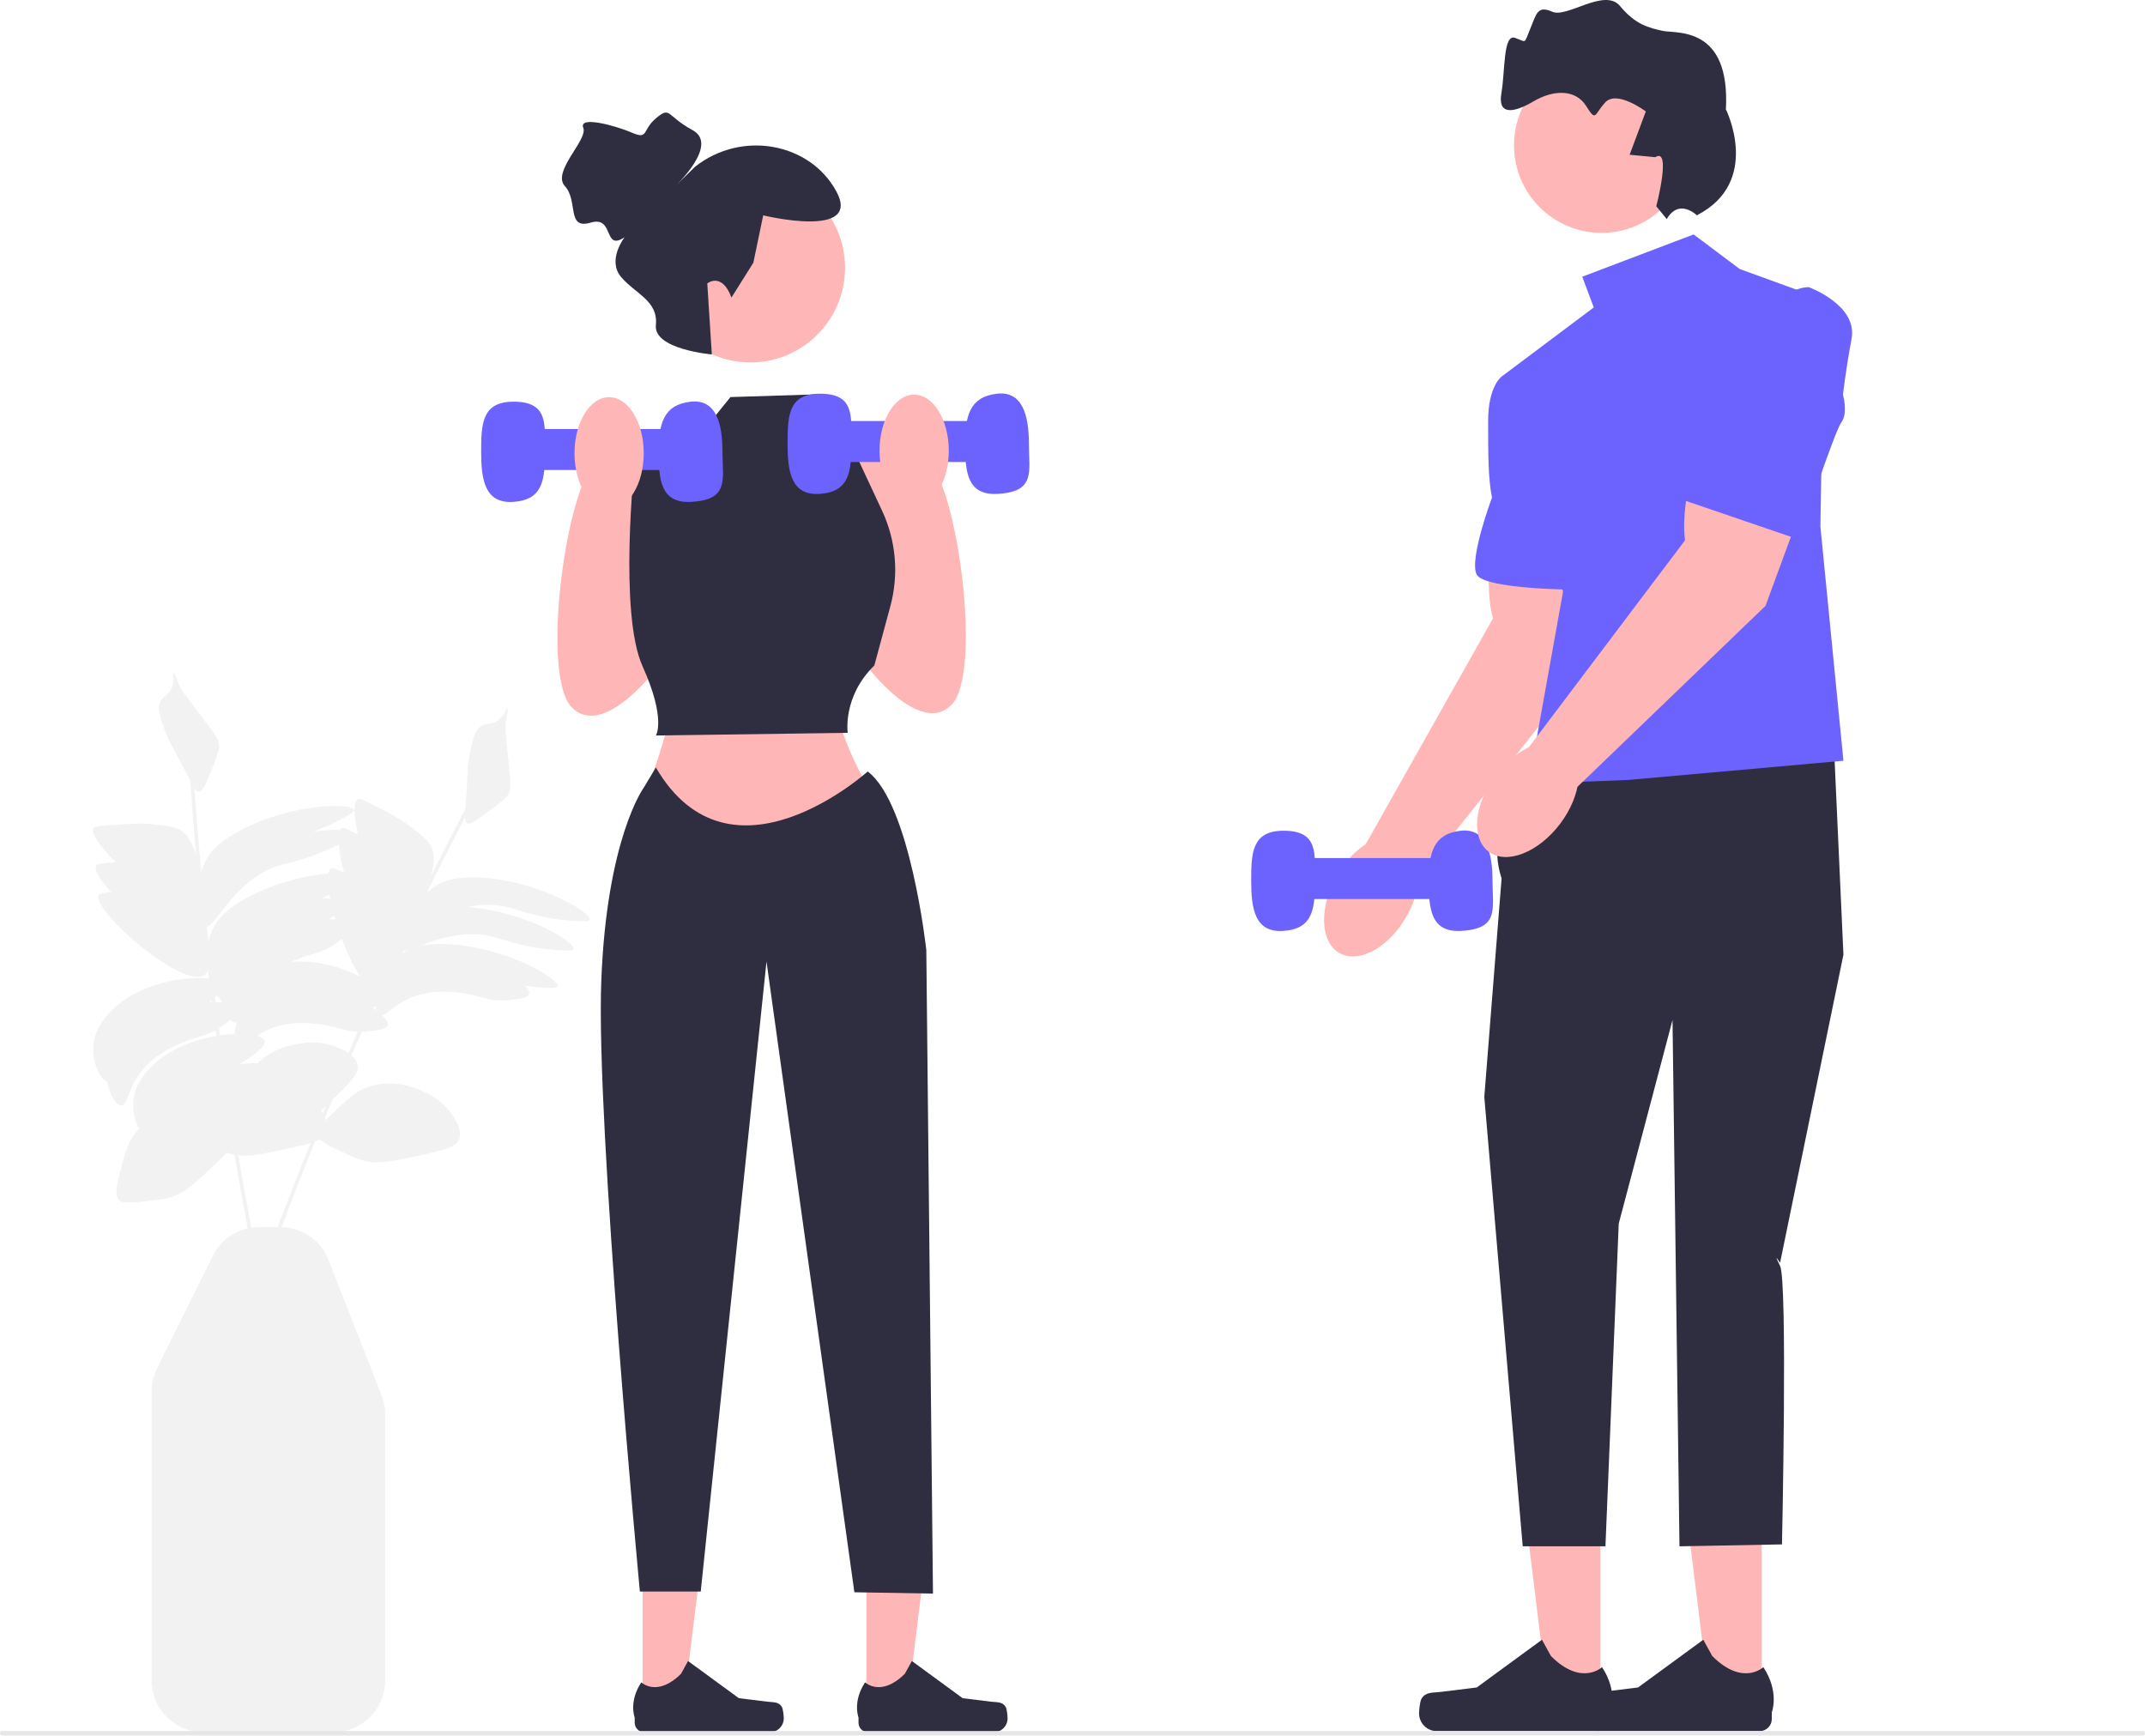
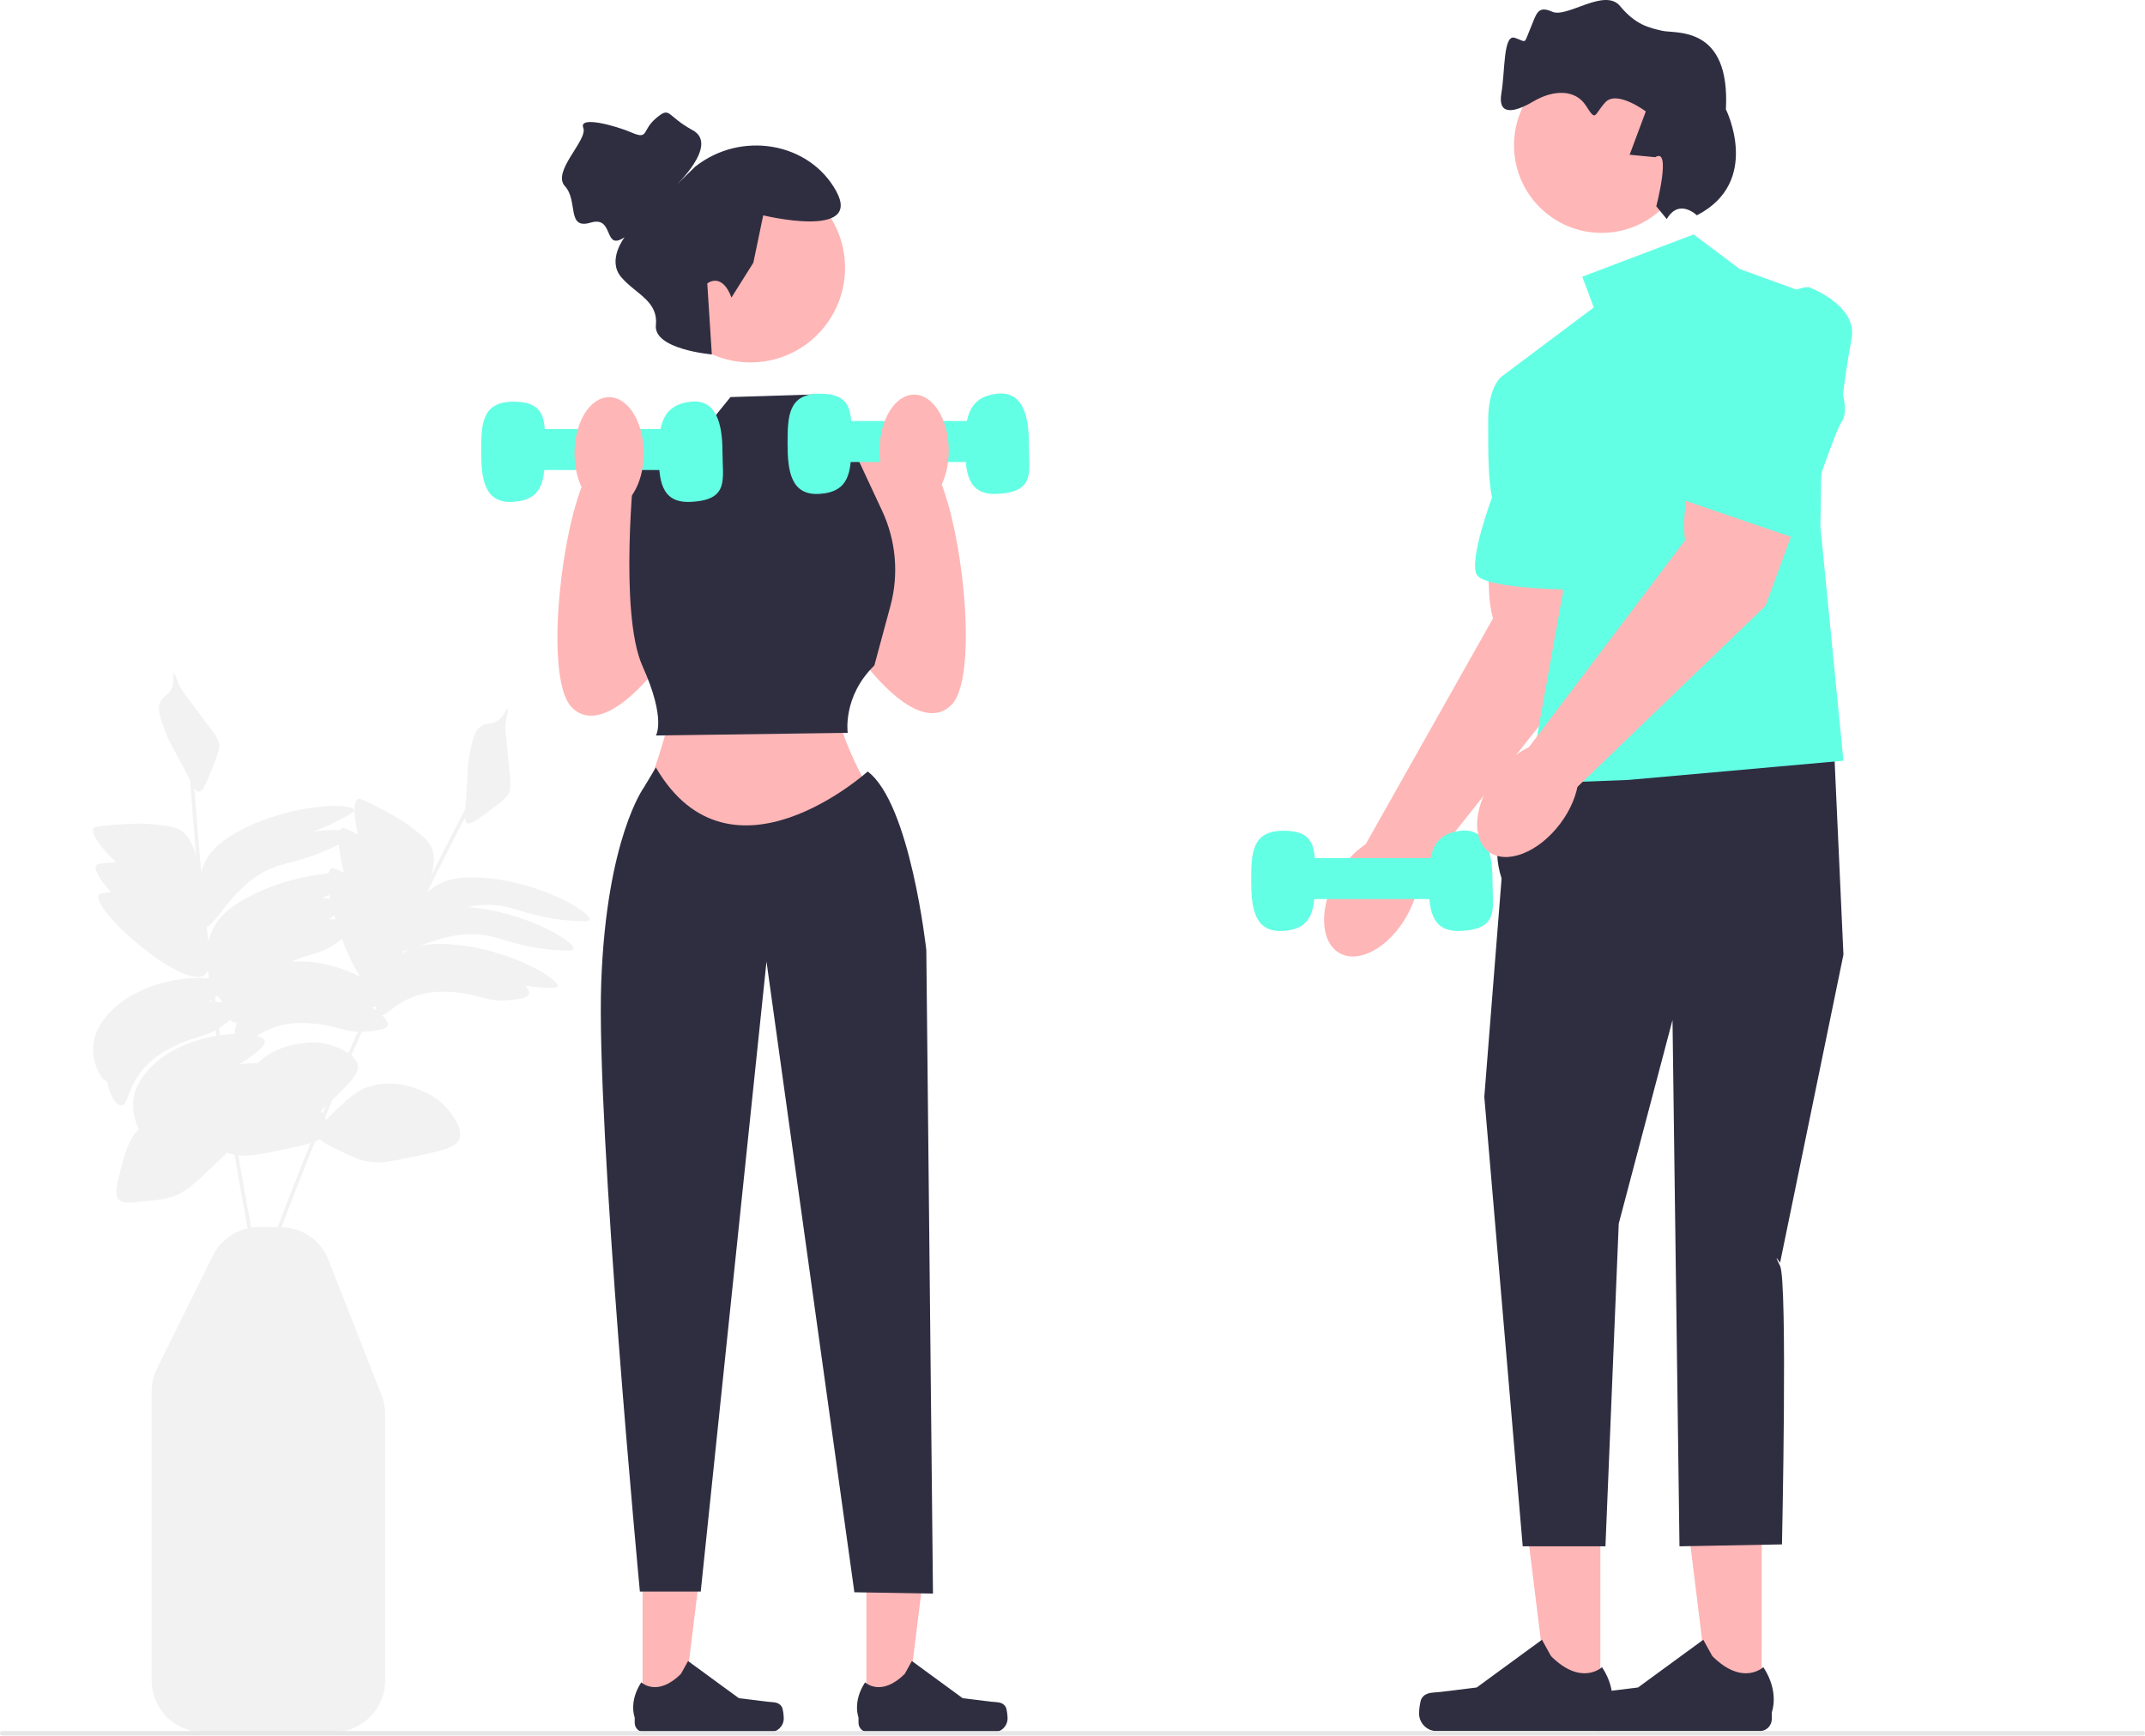
<svg xmlns="http://www.w3.org/2000/svg" width="805.04" height="651.247" viewBox="0 0 805.04 651.247">
  <path d="M181.203,329.372c-10.244-.689-15.015,1.305-18.096,3.336-.989,.652-1.965,1.415-2.887,2.241,4.656-9.446,9.425-18.851,14.285-28.189,.031,1.254,.254,1.848,.805,2.146,1.26,.68,4.2-1.498,10.028-5.88,4.43-3.332,4.996-4.176,5.326-4.755,1.158-2.035,1.06-3.711,.346-11.021-1.281-13.12-1.611-14.352-.99-17.45,.214-1.067,.798-3.638,.383-3.785-.426-.152-1.088,2.545-3.445,4.305-2.297,1.715-3.914,.829-6.001,1.933-2.698,1.427-3.441,4.728-4.558,10.041-.989,4.705-.737,6.369-1.326,15.234-.167,2.511-.326,4.465-.434,6.003-4.351,8.32-8.621,16.701-12.814,25.114,.057-.231,.11-.449,.156-.638,1.297-5.319,.865-7.774,.213-9.498-1.056-2.793-3.156-4.466-7.311-7.697-4.072-3.166-7.517-4.989-11.656-7.155-5.426-2.838-8.139-4.257-8.875-3.843-1.848,1.041-1.573,6.5-.03,13.33-3.514-1.813-5.38-2.662-5.97-2.33-.254,.143-.467,.373-.643,.675-2.627-.13-6.109,.02-10.093,.542,3.144-1.137,6.676-2.636,10.482-4.681,3.299-1.773,4.945-2.674,4.787-3.419-.565-2.666-23.09-2.612-42.399,7.522-9.091,4.772-12.114,8.967-13.677,12.309-.502,1.073-.934,2.235-1.289,3.421-.974-10.487-1.829-20.998-2.572-31.5,.683,1.052,1.184,1.443,1.809,1.408,1.43-.079,2.796-3.473,5.471-10.258,2.033-5.157,2.074-6.173,2.052-6.838-.077-2.34-1.038-3.717-5.471-9.574-7.955-10.511-8.881-11.388-9.972-14.354-.376-1.021-1.223-3.517-1.653-3.426-.442,.094,.404,2.738-.684,5.471-1.061,2.663-2.902,2.754-4.103,4.787-1.553,2.628-.459,5.829,1.368,10.942,1.618,4.527,2.704,5.814,6.838,13.677,1.171,2.228,2.058,3.976,2.771,5.343,.644,9.366,1.389,18.742,2.217,28.106-.072-.226-.141-.439-.2-.625-1.677-5.212-3.329-7.078-4.787-8.206-2.362-1.828-5.026-2.155-10.258-2.735-5.127-.568-9.016-.32-13.677,0-6.109,.42-9.164,.629-9.574,1.368-1.126,2.026,2.679,7.225,8.365,12.786-4.641,.329-7.007,.571-7.365,1.214-.934,1.682,1.533,5.55,5.644,9.994-2.857,.246-4.364,.503-4.644,1.006-3.137,5.645,31.911,35.891,39.663,30.089,.589-.441,1.006-1.088,1.293-1.876,.127,1.067,.257,2.134,.386,3.201-9.158-1.031-26.75,1.729-37.188,12.654-5.189,5.431-5.971,10.119-6.155,11.625-.815,6.68,2.435,13.789,5.132,14.311,.796,4.973,3.291,9.085,5.339,9.05,2.567-.045,2.113-6.567,8.206-13.677,4.252-4.961,9.308-7.426,12.309-8.89,6.447-3.144,10.193-3.051,14.837-5.612,.093,.69,.193,1.379,.287,2.069-8.507,1.427-18.222,5.076-24.956,12.124-5.189,5.431-5.971,10.119-6.155,11.625-.502,4.115,.543,8.388,2.047,11.195-4.092,4.298-5.224,8.787-7.473,17.726-1.437,5.711-1.123,7.738,0,8.89,.929,.953,2.396,1.293,8.206,.684,6.302-.66,9.453-.991,12.309-2.052,4.518-1.678,7.632-4.561,13.677-10.258,2.486-2.343,4.587-4.333,6.301-6.068,.891,.304,1.728,.536,2.573,.702,.098,.019,.195,.033,.293,.051,1.559,9.238,3.206,18.449,4.939,27.622-5.638,1.258-10.456,4.97-13.103,10.311l-20.919,42.203c-1.321,2.664-2.019,5.643-2.019,8.617v108.519c0,10.7,8.705,19.404,19.404,19.404h48.828c10.7,0,19.404-8.705,19.404-19.404v-99.925c0-2.436-.451-4.821-1.341-7.089l-19.937-50.796c-2.883-7.344-9.772-12.126-17.626-12.299,4.073-10.745,8.275-21.476,12.623-32.165,.67-.26,1.263-.53,1.778-.816,.802,.88,2.446,1.906,5.932,3.573,5.717,2.734,8.575,4.101,11.564,4.691,4.728,.933,8.89,.105,17.022-1.588,11.065-2.304,16.621-3.521,17.778-6.741,1.602-4.456-3.422-10.195-4.807-11.777-3.01-3.438-6.332-5.006-8.385-5.949-2.666-1.224-10.263-4.713-19.446-2.307-5.78,1.515-9.091,4.749-15.712,11.218-.638,.623-1.188,1.189-1.677,1.717-.11-.316-.234-.63-.371-.94,.929-2.239,1.857-4.477,2.797-6.711,6.79-6.441,10.131-9.988,9.497-13.033-.298-1.429-1.198-2.631-2.357-3.63,1.288-2.957,2.579-5.912,3.885-8.858,.601-.014,1.22-.042,1.888-.105,3.499-.33,7.46-.703,7.882-2.383,.223-.889-.546-2.188-2.059-3.652,2.185-.61,5.515-5.059,12.987-7.467,6.219-2.004,11.817-1.46,15.141-1.137,8.578,.833,11.376,3.617,19.088,2.89,3.499-.33,7.46-.703,7.882-2.384,.19-.754-.341-1.806-1.426-3.001,1.943,.268,4.023,.481,6.239,.608,3.739,.215,5.613,.308,5.868-.41,.913-2.568-18.312-14.305-40.07-15.768-5.283-.355-9.102,.006-11.993,.715,6.955-2.596,17.305-6.543,28.668-3.348,3.912,1.1,11.829,4.139,23.526,4.811,3.739,.215,5.613,.308,5.868-.41,.913-2.567-18.296-14.295-40.042-15.766,5.047-1.02,10.709-1.305,16.648,.365,3.912,1.1,11.829,4.139,23.526,4.811,3.739,.215,5.613,.308,5.868-.41,.913-2.568-18.312-14.305-40.07-15.768Zm-100.512,44.966c.295-.232,.584-.463,.862-.695,.499,.733,1.026,1.297,1.554,1.654,.056,.294,.116,.584,.184,.871-.743-.08-1.539-.134-2.381-.162-.071-.556-.147-1.112-.218-1.667Zm42.972-38.48c.085,.487,.177,.983,.278,1.491-.93-.178-1.994-.305-3.159-.38,.929-.338,1.887-.705,2.88-1.111Zm2.214,9.2c-.714-.072-1.477-.119-2.28-.144,.628-.478,1.248-.963,1.823-1.446,.147,.526,.299,1.056,.457,1.59Zm-16.462,15.846c7.363-3.458,11.177-2.721,17.213-7.258,.562-.422,1.138-.856,1.697-1.292,2.003,5.341,4.401,10.436,6.87,14.129-6.916-3.492-16.418-6.329-25.78-5.578Zm17.725-44.055c.222,2.914,.937,6.619,2.002,10.6-.061-0-.121-.001-.182-.001-2.642-1.33-4.098-1.921-4.607-1.634-.53,.299-.885,.961-1.086,1.914-8.304,.791-19.498,3.329-29.78,8.726-9.091,4.772-12.114,8.967-13.677,12.309-.666,1.425-1.211,3.004-1.611,4.591-.205-1.841-.416-3.678-.614-5.522,4.469-1.739,11.225-18.533,27.947-23.276,3.787-1.074,11.734-2.575,21.609-7.708Zm-48.646,59.148c.123-.09,.242-.168,.367-.262,.191-.143,.383-.288,.576-.434,.029,.228,.06,.456,.089,.683-.339,0-.681,.004-1.032,.012Zm3.704,9.885c.539-.344,1.089-.715,1.663-1.147,.865-.65,1.764-1.326,2.581-2,.632,.637,1.281,1.01,1.89,1,.238-.004,.445-.082,.638-.193-.524,1.568-.833,3.104-.931,4.47-1.72,.06-3.56,.215-5.483,.489-.119-.873-.241-1.746-.359-2.62Zm22.004,74.598h-6.953c-.996,0-1.976,.08-2.938,.225-1.704-9.019-3.325-18.075-4.86-27.158,4.089,.453,8.168-.365,15.306-1.852,5.058-1.053,8.952-1.88,11.813-2.774-4.258,10.489-8.377,21.017-12.369,31.559Zm16.278-43.749c.572-.533,1.177-1.103,1.808-1.697-.386,.922-.761,1.848-1.144,2.771-.214-.371-.436-.729-.663-1.075Zm3.515-24.584c-4.364-1.356-8.015-.954-10.258-.684-2.812,.339-10.641,1.3-17.09,7.533-2.153-.057-4.59,.062-7.186,.389,1.383-.634,2.814-1.459,4.4-2.651,2.809-2.111,5.99-4.502,5.471-6.155-.24-.764-1.292-1.397-2.92-1.85,1.833-1.215,4.111-2.467,7.027-3.407,6.219-2.004,11.817-1.46,15.141-1.138,7.196,.699,10.334,2.763,15.708,2.983-1.181,2.667-2.347,5.343-3.513,8.019-2.495-1.703-5.579-2.668-6.779-3.041Zm15.823-13.99c.047-.105,.094-.21,.141-.315,.372-.043,.739-.09,1.098-.141,.026,.54,.095,1.028,.203,1.462-.448-.333-.935-.669-1.441-1.006Zm11.29-20.449c-.033,.022-.066,.047-.099,.069,.079-.285,.154-.56,.226-.829,.613-.085,1.313-.257,2.094-.496-.837,.401-1.57,.826-2.221,1.255Z" fill="#f2f2f2" />
  <g>
    <polygon points="241.173 640.858 256.425 640.857 263.68 582.026 241.169 582.028 241.173 640.858" fill="#ffb6b6" />
    <path d="M293.428,640.512h0c.475,.8,.725,3.381,.725,4.311h0c0,2.859-2.318,5.177-5.177,5.177h-47.234c-1.95,0-3.532-1.581-3.532-3.532v-1.966s-2.337-5.91,2.474-13.195c0,0,5.979,5.704,14.913-3.23l2.635-4.773,19.071,13.948,10.571,1.301c2.313,.285,4.363-.044,5.553,1.959h0Z" fill="#2f2e41" />
  </g>
  <g>
    <polygon points="325.173 640.858 340.425 640.857 347.68 582.026 325.169 582.028 325.173 640.858" fill="#ffb6b6" />
    <path d="M377.428,640.512h0c.475,.8,.725,3.381,.725,4.311h0c0,2.859-2.318,5.177-5.177,5.177h-47.234c-1.95,0-3.532-1.581-3.532-3.532v-1.966s-2.337-5.91,2.474-13.195c0,0,5.979,5.704,14.913-3.23l2.635-4.773,19.071,13.948,10.571,1.301c2.313,.285,4.363-.044,5.553,1.959h0Z" fill="#2f2e41" />
  </g>
  <path d="M319.045,172.547s17.567-8,28.783,0,21.217,80,9.217,92c-12,12-32-15-32-15l-6-77Z" fill="#ffb6b6" />
  <path d="M252.654,173.5s-17.567-8-28.783,0-21.217,80-9.217,92,32-15,32-15l6-77Z" fill="#ffb6b6" />
  <path d="M253.154,262s-6,27-13,39l51,30,40-26s-19-31-16-40l-62-3Z" fill="#ffb6b6" />
  <g>
    <polygon points="600.627 637.86 581.04 637.858 571.722 562.308 600.631 562.31 600.627 637.86" fill="#ffb6b6" />
    <path d="M533.52,637.416h0c-.61,1.027-.932,4.342-.932,5.537h0c0,3.671,2.976,6.648,6.648,6.648h60.658c2.505,0,4.535-2.03,4.535-4.535v-2.525s3.001-7.59-3.177-16.945c0,0-7.678,7.325-19.152-4.148l-3.383-6.129-24.491,17.912-13.575,1.671c-2.97,.366-5.603-.057-7.131,2.516h-0Z" fill="#2f2e41" />
  </g>
  <g>
    <polygon points="661.171 637.86 641.585 637.858 632.267 562.308 661.175 562.31 661.171 637.86" fill="#ffb6b6" />
    <path d="M594.065,637.416h0c-.61,1.027-.932,4.342-.932,5.537h0c0,3.671,2.976,6.648,6.648,6.648h60.658c2.505,0,4.535-2.03,4.535-4.535v-2.525s3.001-7.59-3.177-16.945c0,0-7.678,7.325-19.152-4.148l-3.383-6.129-24.491,17.912-13.575,1.671c-2.97,.366-5.603-.057-7.131,2.516h-0Z" fill="#2f2e41" />
  </g>
  <g>
    <path d="M559.878,202.034s-2.837,18.26,.449,30.042l-48.242,85.547,18.766,13.678,62.67-78.851,8.685-38.959-42.328-11.457Z" fill="#ffb6b6" />
    <ellipse cx="514.786" cy="336.309" rx="24.506" ry="15.136" transform="translate(-31.019 619.5142) rotate(-60.58023)" fill="#ffb6b6" />
  </g>
  <path d="M578.698,289.07s-23.065,16.277-15.136,40.573l-6.487,81.958,14.415,168.66h31.05l4.989-121.09,20.182-76.402,2.616,197.491,38.468-.721s2.162-98.746-.721-104.512c-2.883-5.766,0-1.141,0-1.141l23.785-115.641-3.604-79.268-109.557,10.091Z" fill="#2f2e41" />
-   <polygon points="635.639 87.975 593.834 103.832 598.159 115.364 563.562 141.312 586.626 222.039 573.653 294.116 611.133 292.674 691.859 285.466 683.21 197.532 684.651 112.481 652.937 100.949 635.639 87.975" fill="#6c63ff" />
-   <path d="M574.373,139.15l-10.812,2.162s-5.045,3.604-5.045,16.578,0,21.623,1.442,28.831c0,0-8.649,23.065-5.766,28.831,2.883,5.766,38.922,5.766,38.922,5.766l-18.74-82.168Z" fill="#6c63ff" />
+   <polygon points="635.639 87.975 593.834 103.832 598.159 115.364 563.562 141.312 586.626 222.039 573.653 294.116 611.133 292.674 691.859 285.466 683.21 197.532 684.651 112.481 652.937 100.949 635.639 87.975" fill="#63ffe4" />
+   <path d="M574.373,139.15l-10.812,2.162s-5.045,3.604-5.045,16.578,0,21.623,1.442,28.831c0,0-8.649,23.065-5.766,28.831,2.883,5.766,38.922,5.766,38.922,5.766l-18.74-82.168Z" fill="#63ffe4" />
  <path d="M633.948,54.525c0,18.148-14.712,32.86-32.86,32.86-18.148,0-32.86-14.712-32.86-32.86,0-18.148,14.712-32.86,32.86-32.86s32.86,14.712,32.86,32.86Z" fill="#ffb6b6" />
  <path d="M621.623,77.406s5.821-22.365-.382-18.421l-9.627-.915,6.078-16.26s-10.881-8.157-15.22-3.389c-4.339,4.768-3.299,7.457-7.243,1.254s-12.184-6.086-19.731-1.622c-7.548,4.463-13.446,5.198-12.011-3.084,1.435-8.282,.63-22.356,5.111-20.76,4.481,1.596,3.252,2.497,5.669-3.287s2.721-8.993,8.314-6.518,19.649-9.142,25.457-2.114c5.808,7.028,10.881,8.157,15.955,9.287s25.457-2.114,23.752,29.455c0,0,13.605,27.196-10.902,39.762,0,0-6.651-6.563-11.294,1.414l-3.926-4.803Z" fill="#2f2e41" />
  <path d="M306.154,148l-32,1-17,21-19,4s-6,56,3,76,5,26,5,26l72-1s-2-13.583,10-25.291l6.018-22.271c3.217-11.907,2.121-24.568-3.095-35.745l-12.923-27.693-11-4-1-12Z" fill="#2f2e41" />
  <path d="M246.154,288l-4.5,7.5s-14,19-16,73,14.5,228.736,14.5,228.736h22.835l24.686-236.409,32.98,236.673,29.5,.5-2.5-241.5s-6-55-22-67c0,0-51.5,46.5-79.5-1.5Z" fill="#2f2e41" />
  <g>
-     <path d="M204.507,169.533c0,10.382-.625,18.106-11.962,18.798-10.648,.649-11.962-8.416-11.962-18.798s.248-18.714,11.962-18.798c13.337-.096,11.962,8.416,11.962,18.798Z" fill="#6c63ff" />
-     <path d="M271.154,169.533c0,10.382,2.728,18.107-11.962,18.798-11.301,.532-11.962-8.416-11.962-18.798s1.66-17.633,11.962-18.798c9.69-1.096,11.962,8.416,11.962,18.798Z" fill="#6c63ff" />
-     <rect x="194.254" y="160.989" width="66.646" height="15.38" fill="#6c63ff" />
+     <path d="M204.507,169.533c0,10.382-.625,18.106-11.962,18.798-10.648,.649-11.962-8.416-11.962-18.798s.248-18.714,11.962-18.798c13.337-.096,11.962,8.416,11.962,18.798Z" fill="#63ffe4" />
+     <path d="M271.154,169.533c0,10.382,2.728,18.107-11.962,18.798-11.301,.532-11.962-8.416-11.962-18.798s1.66-17.633,11.962-18.798c9.69-1.096,11.962,8.416,11.962,18.798Z" fill="#63ffe4" />
+     <rect x="194.254" y="160.989" width="66.646" height="15.38" fill="#63ffe4" />
  </g>
  <g>
-     <path d="M319.507,166.533c0,10.382-.625,18.106-11.962,18.798-10.648,.649-11.962-8.416-11.962-18.798s.248-18.714,11.962-18.798c13.337-.096,11.962,8.416,11.962,18.798Z" fill="#6c63ff" />
-     <path d="M386.154,166.533c0,10.382,2.728,18.107-11.962,18.798-11.301,.532-11.962-8.416-11.962-18.798s1.66-17.633,11.962-18.798c9.69-1.096,11.962,8.416,11.962,18.798Z" fill="#6c63ff" />
-     <rect x="309.254" y="157.989" width="66.646" height="15.38" fill="#6c63ff" />
+     <path d="M319.507,166.533c0,10.382-.625,18.106-11.962,18.798-10.648,.649-11.962-8.416-11.962-18.798s.248-18.714,11.962-18.798c13.337-.096,11.962,8.416,11.962,18.798Z" fill="#63ffe4" />
+     <path d="M386.154,166.533c0,10.382,2.728,18.107-11.962,18.798-11.301,.532-11.962-8.416-11.962-18.798s1.66-17.633,11.962-18.798c9.69-1.096,11.962,8.416,11.962,18.798Z" fill="#63ffe4" />
+     <rect x="309.254" y="157.989" width="66.646" height="15.38" fill="#63ffe4" />
  </g>
  <g>
-     <path d="M493.507,330.533c0,10.382-.625,18.106-11.962,18.798-10.648,.649-11.962-8.416-11.962-18.798s.248-18.714,11.962-18.798c13.337-.096,11.962,8.416,11.962,18.798Z" fill="#6c63ff" />
-     <path d="M560.154,330.533c0,10.382,2.728,18.107-11.962,18.798-11.301,.532-11.962-8.416-11.962-18.798s1.66-17.633,11.962-18.798c9.69-1.096,11.962,8.416,11.962,18.798Z" fill="#6c63ff" />
-     <rect x="483.254" y="321.989" width="66.646" height="15.38" fill="#6c63ff" />
+     <path d="M493.507,330.533c0,10.382-.625,18.106-11.962,18.798-10.648,.649-11.962-8.416-11.962-18.798s.248-18.714,11.962-18.798c13.337-.096,11.962,8.416,11.962,18.798Z" fill="#63ffe4" />
+     <path d="M560.154,330.533c0,10.382,2.728,18.107-11.962,18.798-11.301,.532-11.962-8.416-11.962-18.798s1.66-17.633,11.962-18.798c9.69-1.096,11.962,8.416,11.962,18.798Z" fill="#63ffe4" />
+     <rect x="483.254" y="321.989" width="66.646" height="15.38" fill="#63ffe4" />
  </g>
  <ellipse cx="343.089" cy="169.118" rx="12.993" ry="21.036" fill="#ffb6b6" />
  <circle cx="281.654" cy="100.5" r="35.5" fill="#ffb6b6" />
  <path d="M274.526,111.655l8.214-13.071,3.699-17.777s37.417,9.126,27.379-9.126c-10.039-18.252-35.592-22.815-52.932-9.126l-7.473,7.301s16.6-15.515,6.561-20.99c-10.039-5.476-8.214-9.126-13.689-4.563-5.476,4.563-2.738,8.214-9.126,5.476-6.388-2.738-20.078-6.388-18.252-1.825s-11.943,16.427-6.884,21.903,.496,16.427,9.622,13.689c9.126-2.738,4.563,10.951,12.777,5.476,0,0-6.742,8.591-1.266,14.98s13.913,8.874,13,18,21,11,21,11l-1.705-26.64s5.427-4.45,9.078,5.295Z" fill="#2f2e41" />
  <g>
    <path d="M635.952,172.911s-5.234,17.722-3.541,29.836l-59.164,78.391,16.786,16.046,72.577-69.84,13.776-37.462-40.434-16.971Z" fill="#ffb6b6" />
    <ellipse cx="573.446" cy="300.018" rx="24.506" ry="15.136" transform="translate(-11.47536 576.9983) rotate(-52.957)" fill="#ffb6b6" />
  </g>
-   <path d="M678.828,107.745s18.432,6.687,16.087,19.365c-2.345,12.679-3.235,21.037-3.235,21.037,0,0,1.997,6.925-.608,10.377s-15.981,43.926-15.981,43.926l-48.107-16.442s28.202-78.047,51.844-78.264Z" fill="#6c63ff" />
+   <path d="M678.828,107.745s18.432,6.687,16.087,19.365c-2.345,12.679-3.235,21.037-3.235,21.037,0,0,1.997,6.925-.608,10.377s-15.981,43.926-15.981,43.926l-48.107-16.442s28.202-78.047,51.844-78.264Z" fill="#63ffe4" />
  <path d="M805.04,650.407h0c0,.464-.376,.84-.84,.84H.84c-.464,0-.84-.376-.84-.84H0c0-.464,.376-.84,.84-.84H804.2c.464,0,.84,.376,.84,.84Z" fill="#e6e6e6" />
  <path d="M241.603,170.071c0,11.618-5.817,21.036-12.993,21.036-7.176,0-12.993-9.418-12.993-21.036,0-11.618,5.817-21.036,12.993-21.036s12.993,9.418,12.993,21.036Z" fill="#ffb6b6" />
</svg>
